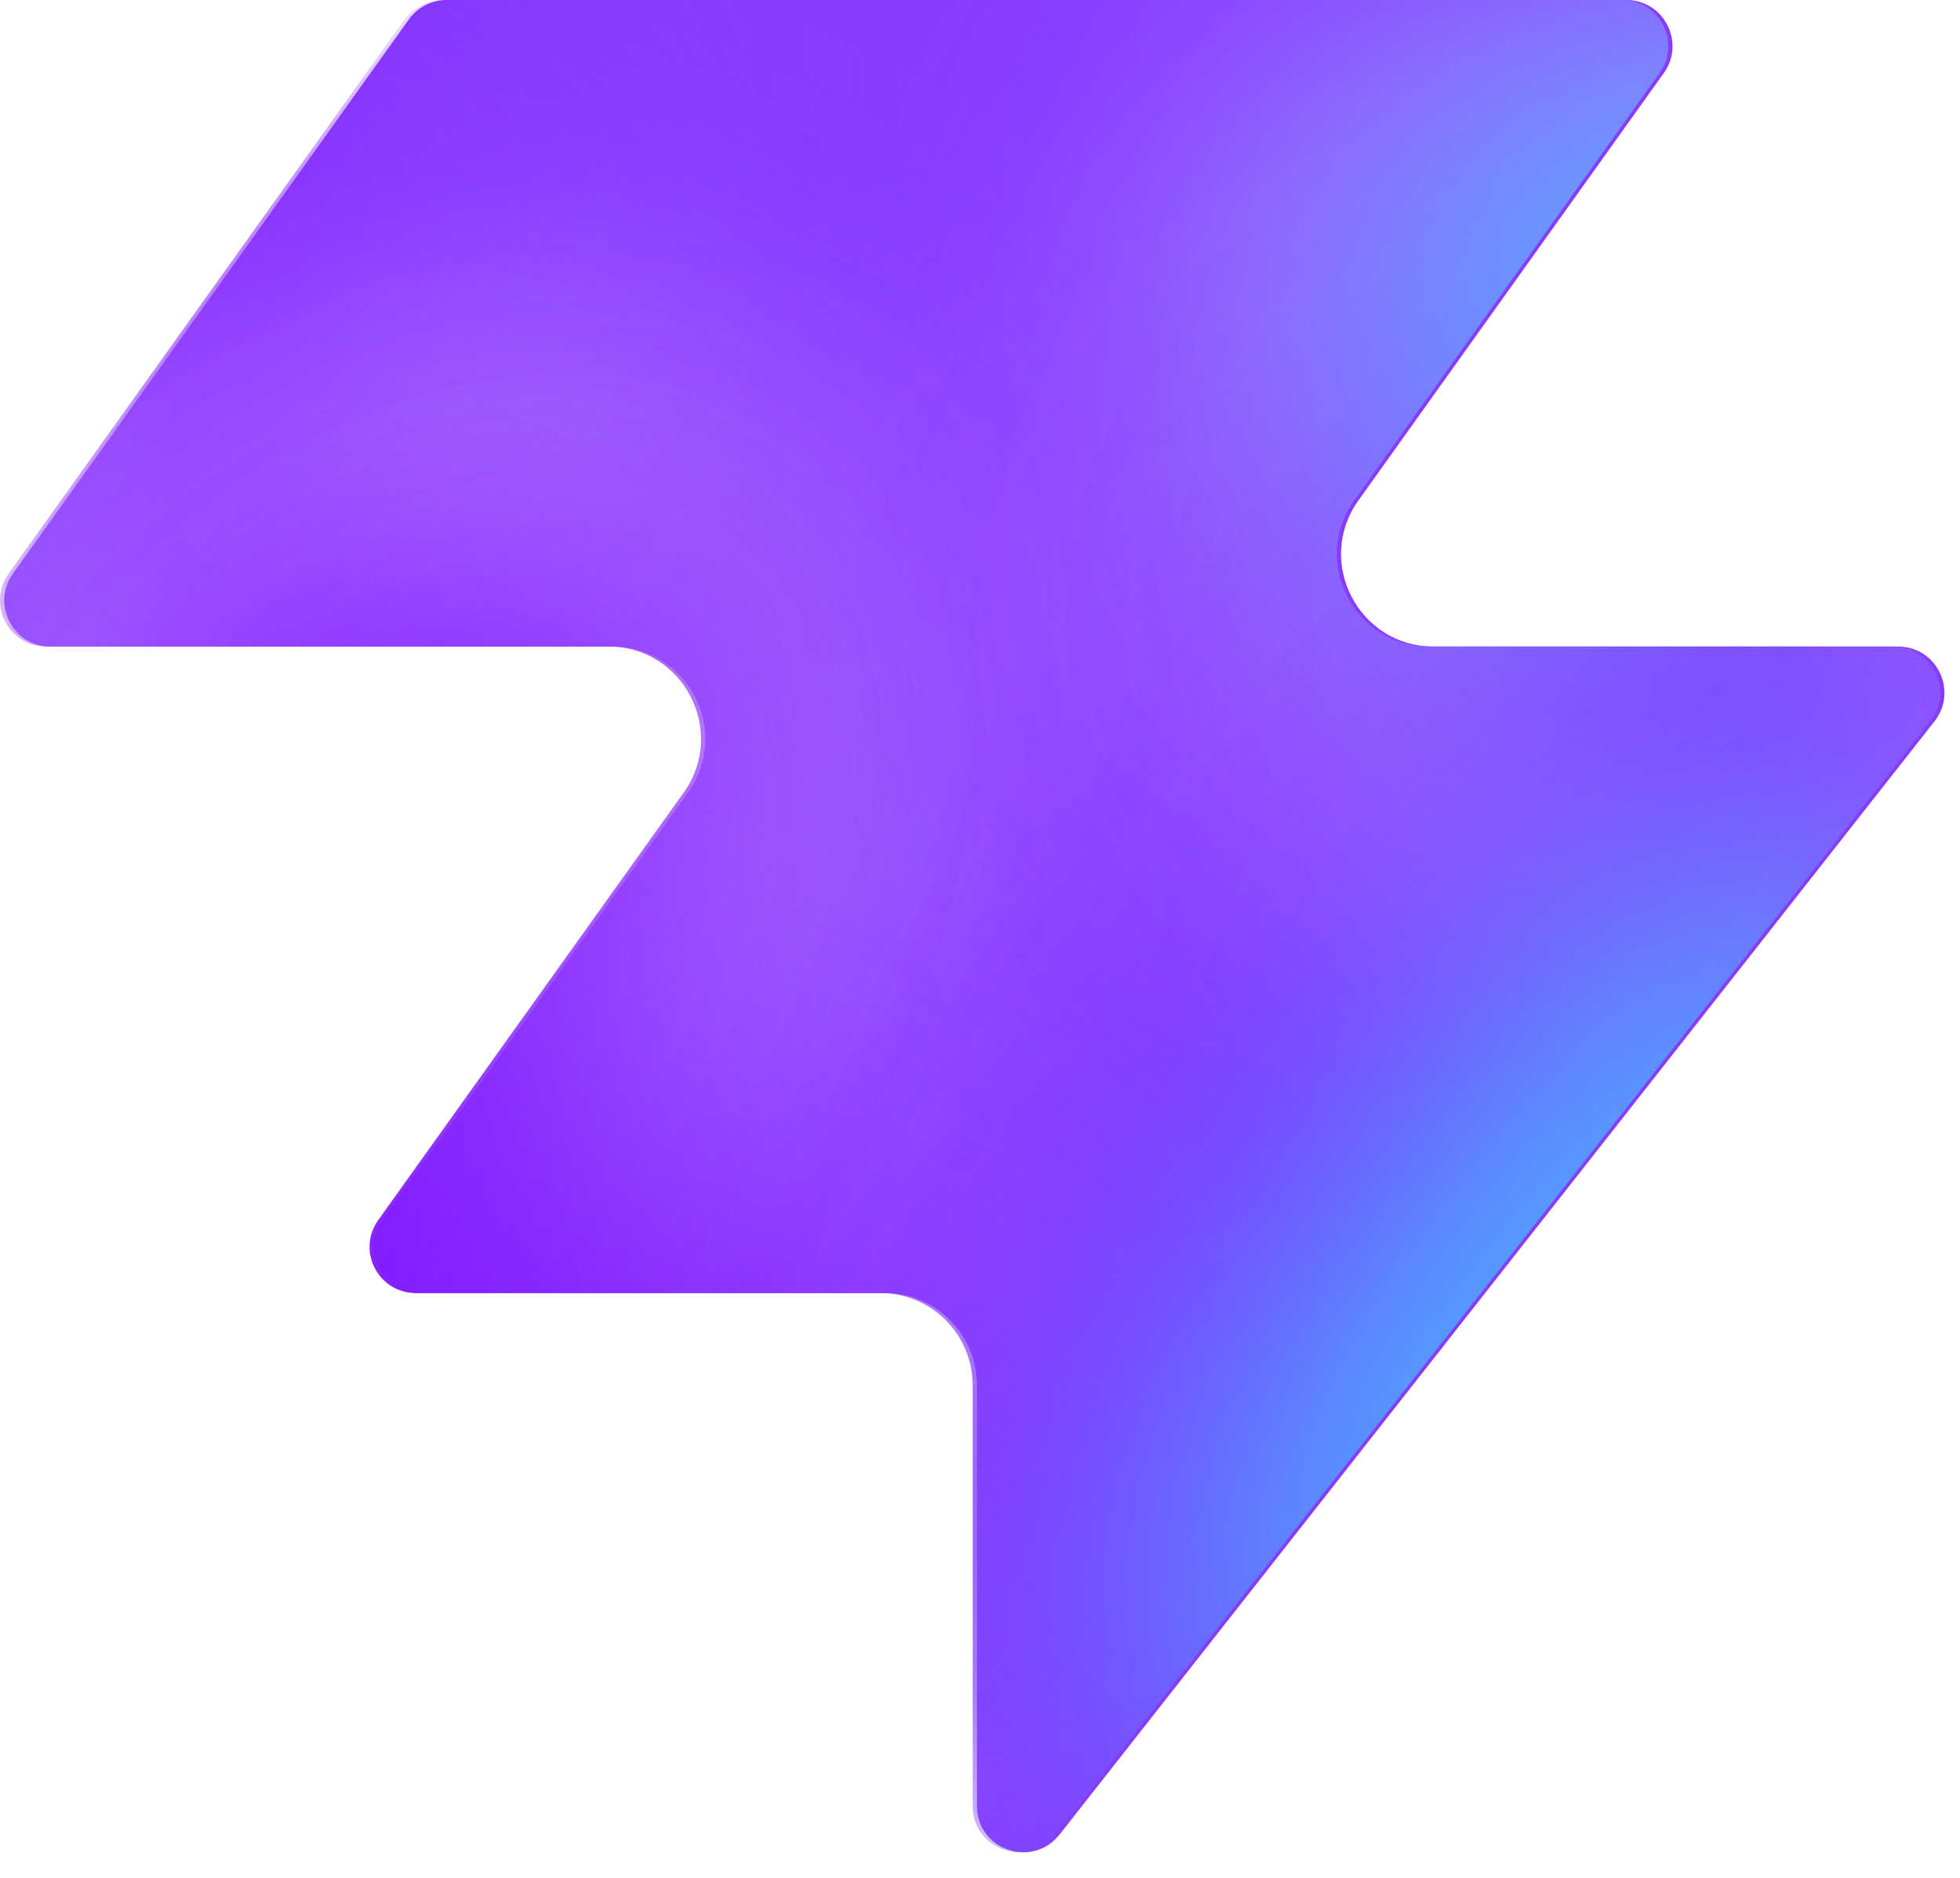
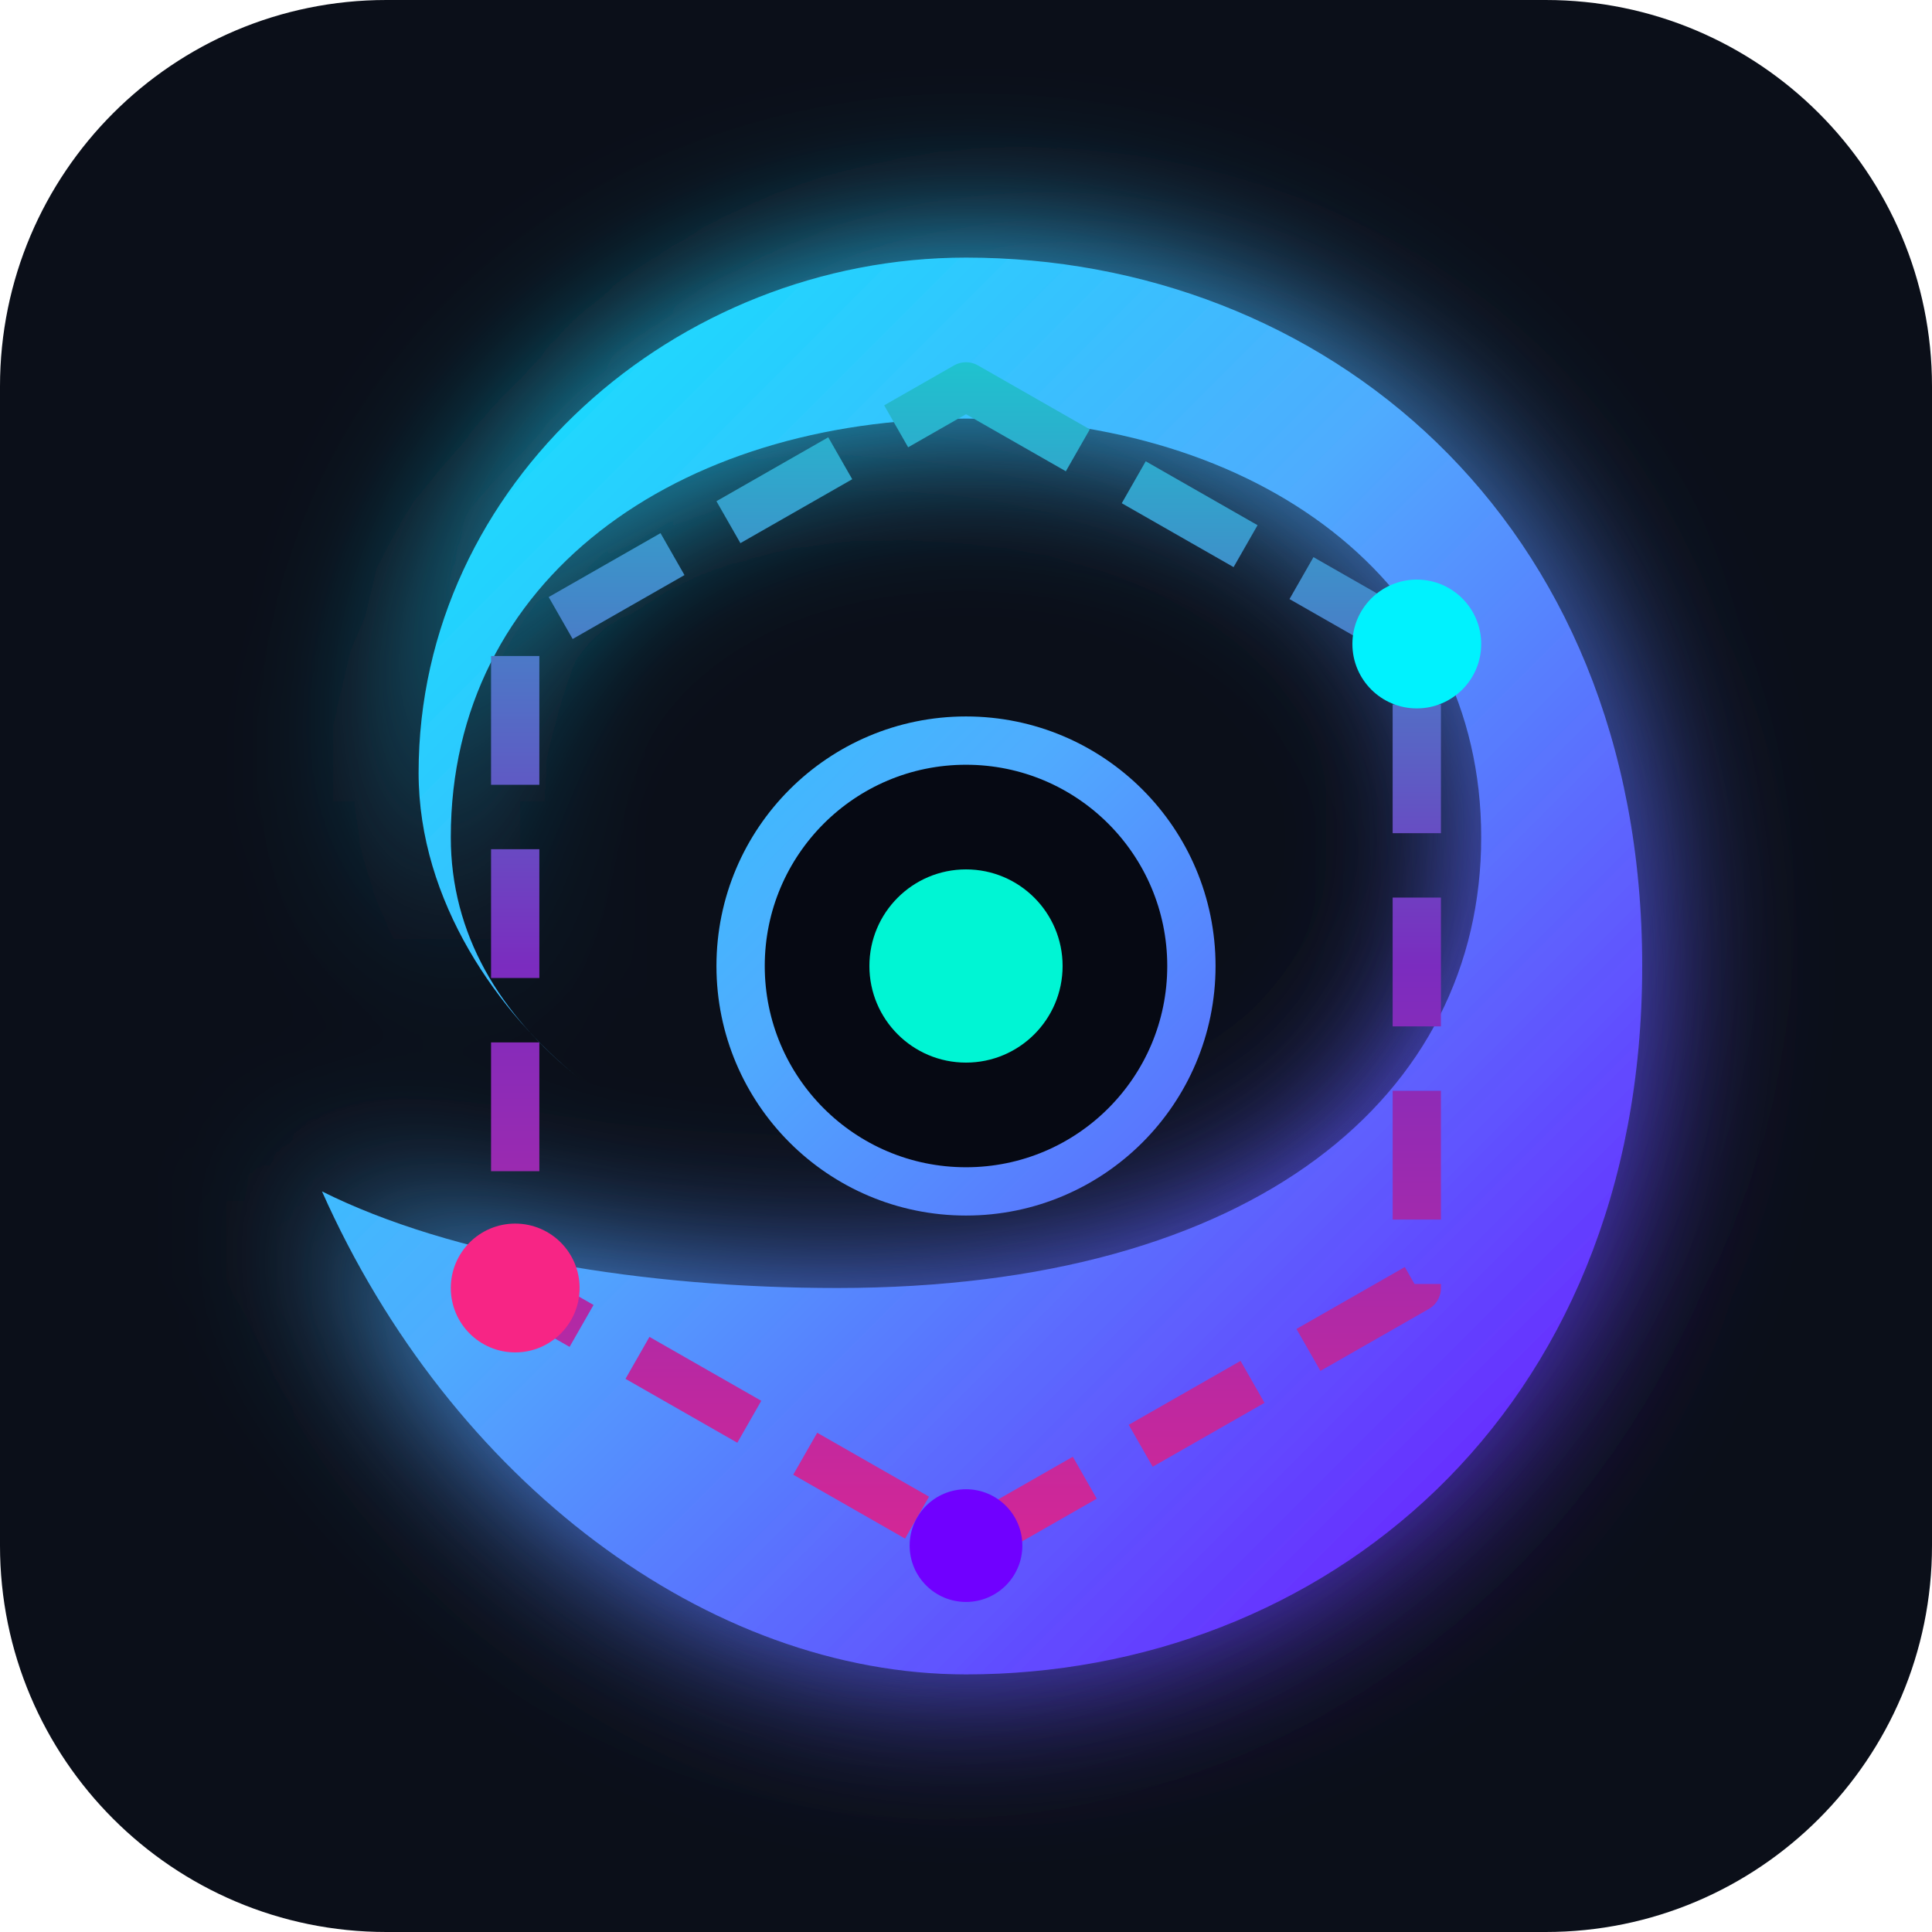
- <svg xmlns="http://www.w3.org/2000/svg" width="48" height="46" fill="none" viewBox="0 0 48 46">
-   <path fill="#863bff" d="M25.946 44.938c-.664.845-2.021.375-2.021-.698V33.937a2.26 2.26 0 0 0-2.262-2.262H10.287c-.92 0-1.456-1.04-.92-1.788l7.48-10.471c1.07-1.497 0-3.578-1.842-3.578H1.237c-.92 0-1.456-1.04-.92-1.788L10.013.474c.214-.297.556-.474.92-.474h28.894c.92 0 1.456 1.04.92 1.788l-7.48 10.471c-1.07 1.498 0 3.579 1.842 3.579h11.377c.943 0 1.473 1.088.89 1.83L25.947 44.94z" style="fill:#863bff;fill:color(display-p3 .525 .23 1);fill-opacity:1" />
-   <mask id="a" width="48" height="46" x="0" y="0" maskUnits="userSpaceOnUse" style="mask-type:alpha">
-     <path fill="#000" d="M25.842 44.938c-.664.844-2.021.375-2.021-.698V33.937a2.26 2.26 0 0 0-2.262-2.262H10.183c-.92 0-1.456-1.04-.92-1.788l7.48-10.471c1.07-1.498 0-3.579-1.842-3.579H1.133c-.92 0-1.456-1.04-.92-1.787L9.91.473c.214-.297.556-.474.92-.474h28.894c.92 0 1.456 1.04.92 1.788l-7.48 10.471c-1.07 1.498 0 3.578 1.842 3.578h11.377c.943 0 1.473 1.088.89 1.832L25.843 44.94z" style="fill:#000;fill-opacity:1" />
-   </mask>
-   <g mask="url(#a)">
-     <g filter="url(#b)">
-       <ellipse cx="5.508" cy="14.704" fill="#ede6ff" rx="5.508" ry="14.704" style="fill:#ede6ff;fill:color(display-p3 .927 .903 1);fill-opacity:1" transform="matrix(.00324 1 1 -.00324 -4.47 31.516)" />
-     </g>
-     <g filter="url(#c)">
-       <ellipse cx="10.399" cy="29.851" fill="#ede6ff" rx="10.399" ry="29.851" style="fill:#ede6ff;fill:color(display-p3 .927 .903 1);fill-opacity:1" transform="matrix(.00324 1 1 -.00324 -39.328 7.883)" />
-     </g>
-     <g filter="url(#d)">
-       <ellipse cx="5.508" cy="30.487" fill="#7e14ff" rx="5.508" ry="30.487" style="fill:#7e14ff;fill:color(display-p3 .492 .077 1);fill-opacity:1" transform="rotate(89.814 -25.913 -14.639)scale(1 -1)" />
-     </g>
-     <g filter="url(#e)">
-       <ellipse cx="5.508" cy="30.599" fill="#7e14ff" rx="5.508" ry="30.599" style="fill:#7e14ff;fill:color(display-p3 .492 .077 1);fill-opacity:1" transform="rotate(89.814 -32.644 -3.334)scale(1 -1)" />
-     </g>
-     <g filter="url(#f)">
-       <ellipse cx="5.508" cy="30.599" fill="#7e14ff" rx="5.508" ry="30.599" style="fill:#7e14ff;fill:color(display-p3 .492 .077 1);fill-opacity:1" transform="matrix(.00324 1 1 -.00324 -34.34 30.47)" />
-     </g>
-     <g filter="url(#g)">
-       <ellipse cx="14.072" cy="22.078" fill="#ede6ff" rx="14.072" ry="22.078" style="fill:#ede6ff;fill:color(display-p3 .927 .903 1);fill-opacity:1" transform="rotate(93.35 24.506 48.493)scale(-1 1)" />
-     </g>
-     <g filter="url(#h)">
-       <ellipse cx="3.47" cy="21.501" fill="#7e14ff" rx="3.47" ry="21.501" style="fill:#7e14ff;fill:color(display-p3 .492 .077 1);fill-opacity:1" transform="rotate(89.009 28.708 47.59)scale(-1 1)" />
-     </g>
-     <g filter="url(#i)">
-       <ellipse cx="3.47" cy="21.501" fill="#7e14ff" rx="3.47" ry="21.501" style="fill:#7e14ff;fill:color(display-p3 .492 .077 1);fill-opacity:1" transform="rotate(89.009 28.708 47.59)scale(-1 1)" />
-     </g>
-     <g filter="url(#j)">
-       <ellipse cx=".387" cy="8.972" fill="#7e14ff" rx="4.407" ry="29.108" style="fill:#7e14ff;fill:color(display-p3 .492 .077 1);fill-opacity:1" transform="rotate(39.51 .387 8.972)" />
-     </g>
-     <g filter="url(#k)">
-       <ellipse cx="47.523" cy="-6.092" fill="#7e14ff" rx="4.407" ry="29.108" style="fill:#7e14ff;fill:color(display-p3 .492 .077 1);fill-opacity:1" transform="rotate(37.892 47.523 -6.092)" />
-     </g>
-     <g filter="url(#l)">
-       <ellipse cx="41.412" cy="6.333" fill="#47bfff" rx="5.971" ry="9.665" style="fill:#47bfff;fill:color(display-p3 .28 .748 1);fill-opacity:1" transform="rotate(37.892 41.412 6.333)" />
-     </g>
-     <g filter="url(#m)">
-       <ellipse cx="-1.879" cy="38.332" fill="#7e14ff" rx="4.407" ry="29.108" style="fill:#7e14ff;fill:color(display-p3 .492 .077 1);fill-opacity:1" transform="rotate(37.892 -1.88 38.332)" />
-     </g>
-     <g filter="url(#n)">
-       <ellipse cx="-1.879" cy="38.332" fill="#7e14ff" rx="4.407" ry="29.108" style="fill:#7e14ff;fill:color(display-p3 .492 .077 1);fill-opacity:1" transform="rotate(37.892 -1.88 38.332)" />
-     </g>
-     <g filter="url(#o)">
-       <ellipse cx="35.651" cy="29.907" fill="#7e14ff" rx="4.407" ry="29.108" style="fill:#7e14ff;fill:color(display-p3 .492 .077 1);fill-opacity:1" transform="rotate(37.892 35.651 29.907)" />
-     </g>
-     <g filter="url(#p)">
-       <ellipse cx="38.418" cy="32.4" fill="#47bfff" rx="5.971" ry="15.297" style="fill:#47bfff;fill:color(display-p3 .28 .748 1);fill-opacity:1" transform="rotate(37.892 38.418 32.4)" />
-     </g>
-   </g>
+ <svg xmlns="http://www.w3.org/2000/svg" viewBox="0 0 120 120" fill="none">
+   <rect width="120" height="120" rx="24" fill="#0B0F19" />
  <defs>
-     <filter id="b" width="60.045" height="41.654" x="-19.77" y="16.149" color-interpolation-filters="sRGB" filterUnits="userSpaceOnUse">
-       <feFlood flood-opacity="0" result="BackgroundImageFix" />
-       <feBlend in="SourceGraphic" in2="BackgroundImageFix" result="shape" />
-       <feGaussianBlur result="effect1_foregroundBlur_2002_17158" stdDeviation="7.659" />
-     </filter>
-     <filter id="c" width="90.34" height="51.437" x="-54.613" y="-7.533" color-interpolation-filters="sRGB" filterUnits="userSpaceOnUse">
-       <feFlood flood-opacity="0" result="BackgroundImageFix" />
-       <feBlend in="SourceGraphic" in2="BackgroundImageFix" result="shape" />
-       <feGaussianBlur result="effect1_foregroundBlur_2002_17158" stdDeviation="7.659" />
-     </filter>
-     <filter id="d" width="79.355" height="29.4" x="-49.64" y="2.03" color-interpolation-filters="sRGB" filterUnits="userSpaceOnUse">
-       <feFlood flood-opacity="0" result="BackgroundImageFix" />
-       <feBlend in="SourceGraphic" in2="BackgroundImageFix" result="shape" />
-       <feGaussianBlur result="effect1_foregroundBlur_2002_17158" stdDeviation="4.596" />
-     </filter>
-     <filter id="e" width="79.579" height="29.4" x="-45.045" y="20.029" color-interpolation-filters="sRGB" filterUnits="userSpaceOnUse">
-       <feFlood flood-opacity="0" result="BackgroundImageFix" />
-       <feBlend in="SourceGraphic" in2="BackgroundImageFix" result="shape" />
-       <feGaussianBlur result="effect1_foregroundBlur_2002_17158" stdDeviation="4.596" />
-     </filter>
-     <filter id="f" width="79.579" height="29.4" x="-43.513" y="21.178" color-interpolation-filters="sRGB" filterUnits="userSpaceOnUse">
-       <feFlood flood-opacity="0" result="BackgroundImageFix" />
-       <feBlend in="SourceGraphic" in2="BackgroundImageFix" result="shape" />
-       <feGaussianBlur result="effect1_foregroundBlur_2002_17158" stdDeviation="4.596" />
-     </filter>
-     <filter id="g" width="74.749" height="58.852" x="15.756" y="-17.901" color-interpolation-filters="sRGB" filterUnits="userSpaceOnUse">
-       <feFlood flood-opacity="0" result="BackgroundImageFix" />
-       <feBlend in="SourceGraphic" in2="BackgroundImageFix" result="shape" />
-       <feGaussianBlur result="effect1_foregroundBlur_2002_17158" stdDeviation="7.659" />
-     </filter>
-     <filter id="h" width="61.377" height="25.362" x="23.548" y="2.284" color-interpolation-filters="sRGB" filterUnits="userSpaceOnUse">
-       <feFlood flood-opacity="0" result="BackgroundImageFix" />
-       <feBlend in="SourceGraphic" in2="BackgroundImageFix" result="shape" />
-       <feGaussianBlur result="effect1_foregroundBlur_2002_17158" stdDeviation="4.596" />
-     </filter>
-     <filter id="i" width="61.377" height="25.362" x="23.548" y="2.284" color-interpolation-filters="sRGB" filterUnits="userSpaceOnUse">
-       <feFlood flood-opacity="0" result="BackgroundImageFix" />
-       <feBlend in="SourceGraphic" in2="BackgroundImageFix" result="shape" />
-       <feGaussianBlur result="effect1_foregroundBlur_2002_17158" stdDeviation="4.596" />
-     </filter>
-     <filter id="j" width="56.045" height="63.649" x="-27.636" y="-22.853" color-interpolation-filters="sRGB" filterUnits="userSpaceOnUse">
-       <feFlood flood-opacity="0" result="BackgroundImageFix" />
-       <feBlend in="SourceGraphic" in2="BackgroundImageFix" result="shape" />
-       <feGaussianBlur result="effect1_foregroundBlur_2002_17158" stdDeviation="4.596" />
-     </filter>
-     <filter id="k" width="54.814" height="64.646" x="20.116" y="-38.415" color-interpolation-filters="sRGB" filterUnits="userSpaceOnUse">
-       <feFlood flood-opacity="0" result="BackgroundImageFix" />
-       <feBlend in="SourceGraphic" in2="BackgroundImageFix" result="shape" />
-       <feGaussianBlur result="effect1_foregroundBlur_2002_17158" stdDeviation="4.596" />
-     </filter>
-     <filter id="l" width="33.541" height="35.313" x="24.641" y="-11.323" color-interpolation-filters="sRGB" filterUnits="userSpaceOnUse">
-       <feFlood flood-opacity="0" result="BackgroundImageFix" />
-       <feBlend in="SourceGraphic" in2="BackgroundImageFix" result="shape" />
-       <feGaussianBlur result="effect1_foregroundBlur_2002_17158" stdDeviation="4.596" />
-     </filter>
-     <filter id="m" width="54.814" height="64.646" x="-29.286" y="6.009" color-interpolation-filters="sRGB" filterUnits="userSpaceOnUse">
-       <feFlood flood-opacity="0" result="BackgroundImageFix" />
-       <feBlend in="SourceGraphic" in2="BackgroundImageFix" result="shape" />
-       <feGaussianBlur result="effect1_foregroundBlur_2002_17158" stdDeviation="4.596" />
-     </filter>
-     <filter id="n" width="54.814" height="64.646" x="-29.286" y="6.009" color-interpolation-filters="sRGB" filterUnits="userSpaceOnUse">
-       <feFlood flood-opacity="0" result="BackgroundImageFix" />
-       <feBlend in="SourceGraphic" in2="BackgroundImageFix" result="shape" />
-       <feGaussianBlur result="effect1_foregroundBlur_2002_17158" stdDeviation="4.596" />
-     </filter>
-     <filter id="o" width="54.814" height="64.646" x="8.244" y="-2.416" color-interpolation-filters="sRGB" filterUnits="userSpaceOnUse">
-       <feFlood flood-opacity="0" result="BackgroundImageFix" />
-       <feBlend in="SourceGraphic" in2="BackgroundImageFix" result="shape" />
-       <feGaussianBlur result="effect1_foregroundBlur_2002_17158" stdDeviation="4.596" />
-     </filter>
-     <filter id="p" width="39.409" height="43.623" x="18.713" y="10.588" color-interpolation-filters="sRGB" filterUnits="userSpaceOnUse">
-       <feFlood flood-opacity="0" result="BackgroundImageFix" />
-       <feBlend in="SourceGraphic" in2="BackgroundImageFix" result="shape" />
-       <feGaussianBlur result="effect1_foregroundBlur_2002_17158" stdDeviation="4.596" />
+     <linearGradient id="vg-core-grad" x1="15" y1="15" x2="105" y2="105" gradientUnits="userSpaceOnUse">
+       <stop offset="0%" stop-color="#00F2FE" />
+       <stop offset="45%" stop-color="#4FACFE" />
+       <stop offset="100%" stop-color="#7000FF" />
+     </linearGradient>
+     <linearGradient id="vg-neon-beam" x1="60" y1="10" x2="60" y2="110" gradientUnits="userSpaceOnUse">
+       <stop offset="0%" stop-color="#00F5D4" />
+       <stop offset="50%" stop-color="#7B2CBF" />
+       <stop offset="100%" stop-color="#F72585" />
+     </linearGradient>
+     <filter id="vg-glow" x="0" y="0" width="120" height="120" filterUnits="userSpaceOnUse">
+       <feGaussianBlur stdDeviation="5" result="blur" />
+       <feComposite in="SourceGraphic" in2="blur" operator="over" />
    </filter>
  </defs>
+   <path d="M60 16 C82 16 102 32 102 60 C102 88 82 104 60 104 C44 104 28 92 20 74 C28 78 40 80 52 80 C78 80 92 68 92 52 C92 36 78 26 60 26 C42 26 28 36 28 52 C28 58 31 63 36 67 C31 63 26 56 26 48 C26 30 42 16 60 16Z" fill="url(#vg-core-grad)" filter="url(#vg-glow)" />
+   <polygon points="60,24 88,40 88,80 60,96 32,80 32,40" stroke="url(#vg-neon-beam)" stroke-width="3" stroke-dasharray="8 4" stroke-linejoin="round" fill="none" />
+   <circle cx="60" cy="60" r="14" fill="#060913" stroke="url(#vg-core-grad)" stroke-width="3" />
+   <circle cx="60" cy="60" r="6" fill="#00F5D4" />
+   <circle cx="88" cy="40" r="4" fill="#00F2FE" />
+   <circle cx="32" cy="80" r="4" fill="#F72585" />
+   <circle cx="60" cy="96" r="3.5" fill="#7000FF" />
</svg>
